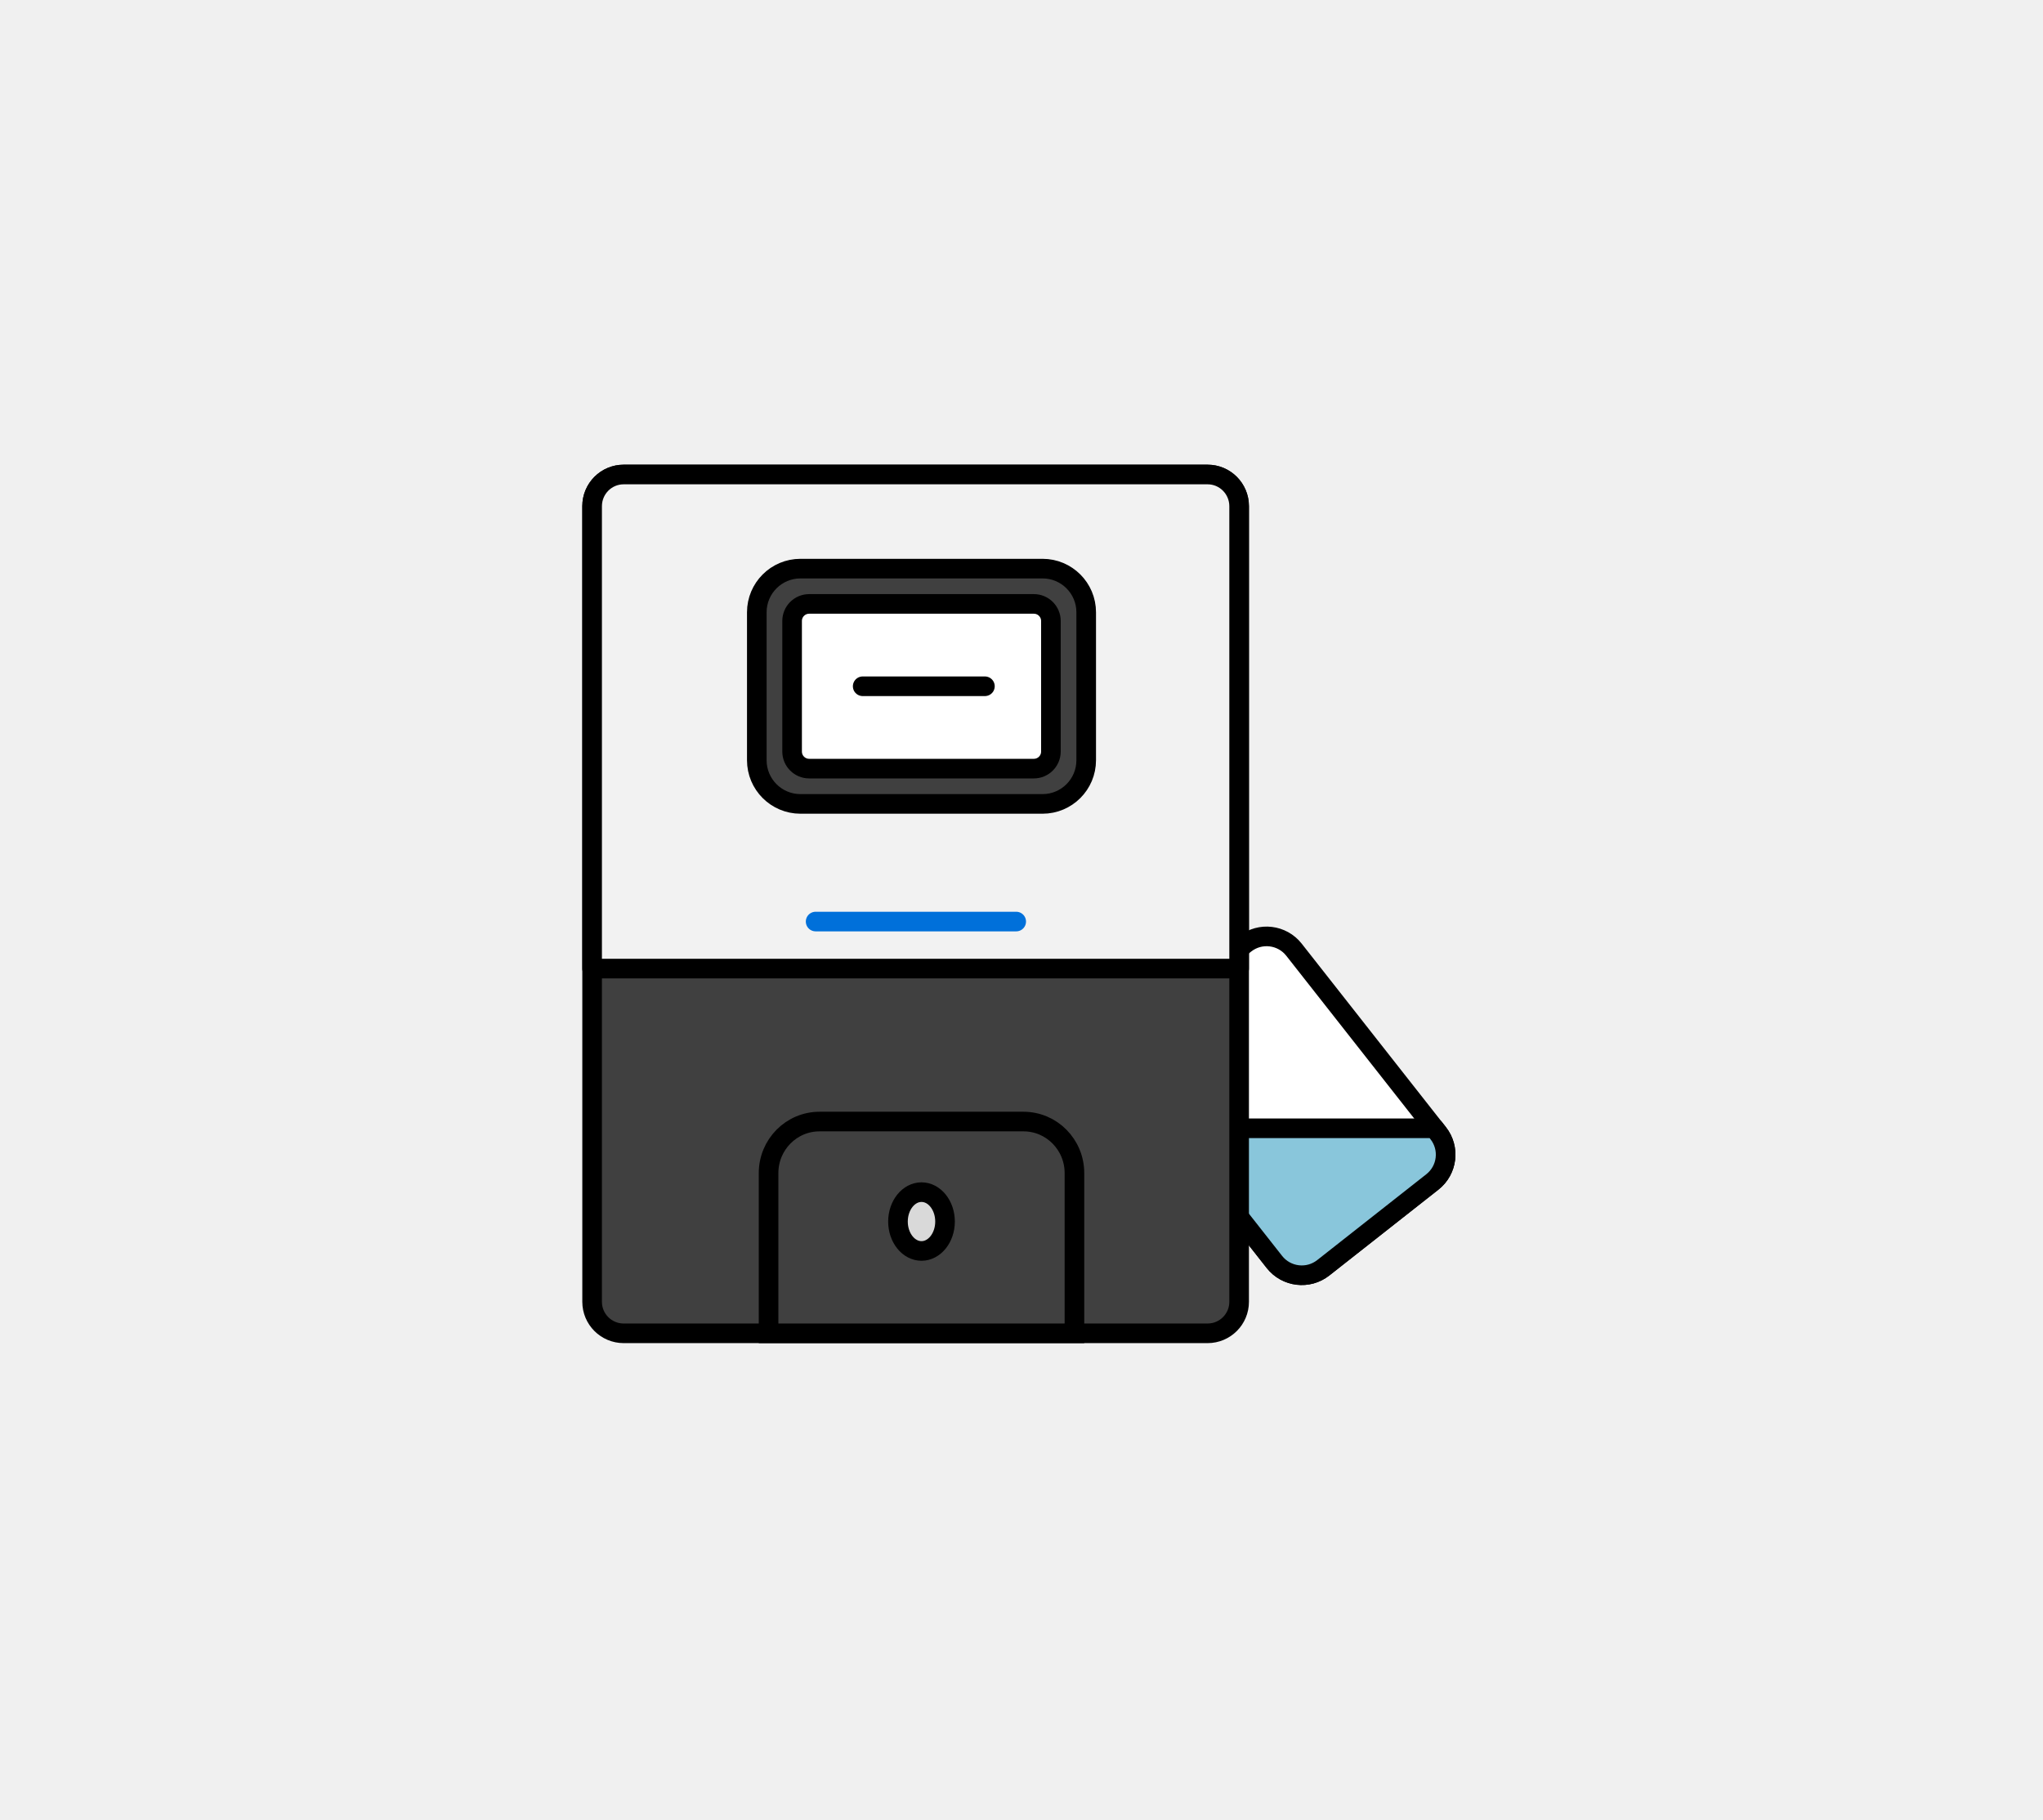
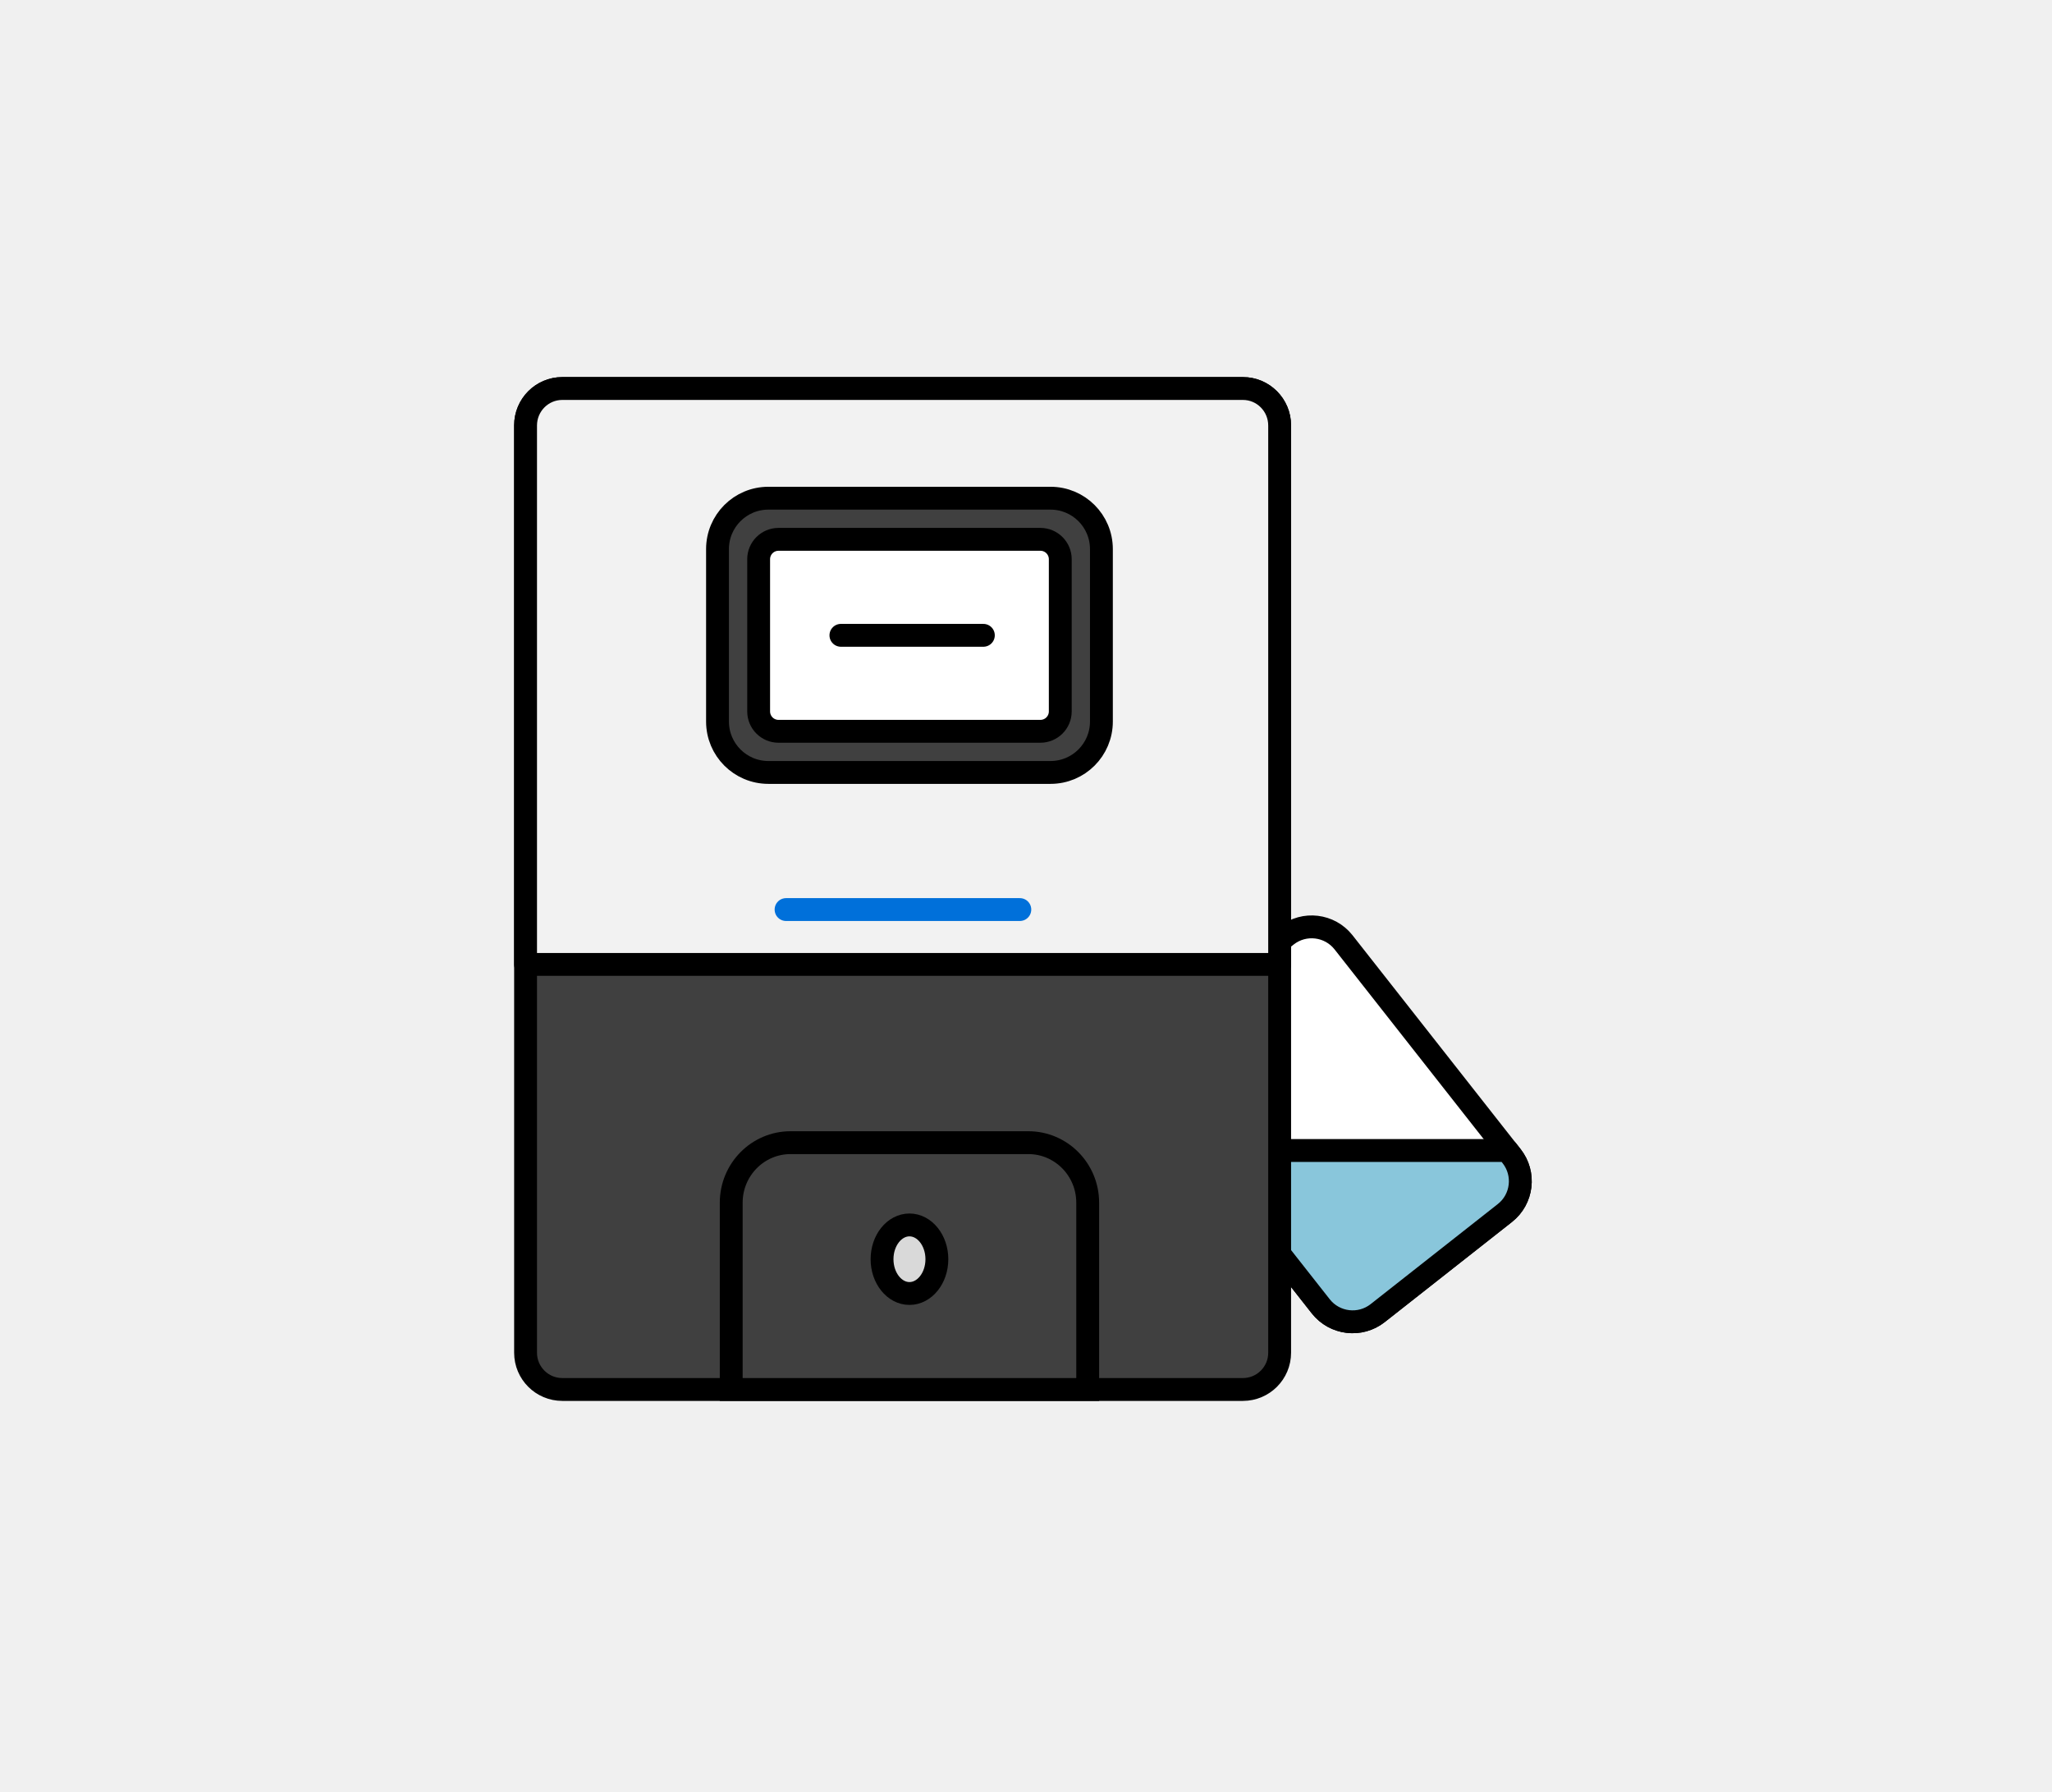
- <svg xmlns="http://www.w3.org/2000/svg" width="130.25px" height="116px" overflow="hidden" viewBox="-37 -29.5 130.25 116">
-   <rect id="bounding-box" x="-37" y="-29.5" width="130.25" height="116" fill="none" pointer-events="all" />
+ <svg xmlns="http://www.w3.org/2000/svg" width="112.25px" height="98px" overflow="hidden" viewBox="-28 -20.5 112.25 98">
+   <rect id="bounding-box" x="-28" y="-20.5" width="112.25" height="98" fill="none" pointer-events="all" />
  <g id="svg_scaling_group" transform="scale(0.7499985)">
    <g transform="translate(-1018 -499)">
      <path d="M1064.73 551.342C1063.72 550.061 1063.95 548.204 1065.23 547.196L1074.51 539.894C1075.79 538.886 1077.65 539.108 1078.66 540.389L1090.92 555.984C1091.93 557.265 1091.71 559.122 1090.43 560.13L1081.15 567.432C1079.87 568.44 1078.01 568.218 1077 566.937Z" stroke="#000000" stroke-width="1.667" stroke-linecap="round" stroke-linejoin="round" stroke-miterlimit="10" fill="#FFFFFF" fill-rule="evenodd" />
      <path d="M1068.06 555.571 1090.6 555.571 1090.92 555.984C1091.93 557.265 1091.71 559.122 1090.43 560.13L1081.15 567.432C1079.87 568.44 1078.01 568.218 1077 566.937Z" stroke="#000000" stroke-width="1.667" stroke-linecap="round" stroke-linejoin="round" stroke-miterlimit="10" fill="#89C6DB" fill-rule="evenodd" />
      <path d="M1019 502.678C1019 501.199 1020.2 500 1021.68 500L1071.32 500C1072.8 500 1074 501.199 1074 502.678L1074 570.321C1074 571.801 1072.8 573 1071.32 573L1021.68 573C1020.2 573 1019 571.801 1019 570.321Z" stroke="#000000" stroke-width="1.667" stroke-miterlimit="8" fill="#404040" fill-rule="evenodd" />
      <path d="M1021.68 500 1071.32 500C1072.8 500 1074 501.208 1074 502.697L1074 542 1019 542 1019 502.697C1019 501.208 1020.2 500 1021.68 500Z" stroke="#000000" stroke-width="1.667" stroke-linecap="round" stroke-linejoin="round" stroke-miterlimit="10" fill="#F2F2F2" fill-rule="evenodd" />
      <path d="M1038.33 555 1055.67 555C1058.06 555 1060 556.96 1060 559.378L1060 573 1034 573 1034 559.378C1034 556.96 1035.94 555 1038.33 555Z" stroke="#000000" stroke-width="1.667" stroke-miterlimit="8" fill="#404040" fill-rule="evenodd" />
      <path d="M1045 563.5C1045 562.119 1045.9 561 1047 561 1048.1 561 1049 562.119 1049 563.5 1049 564.881 1048.1 566 1047 566 1045.9 566 1045 564.881 1045 563.5Z" stroke="#000000" stroke-width="1.667" stroke-miterlimit="8" fill="#D9D9D9" fill-rule="evenodd" />
      <path d="M1033 511.711C1033 509.661 1034.66 508 1036.71 508L1057.29 508C1059.34 508 1061 509.661 1061 511.711L1061 524.289C1061 526.339 1059.34 528 1057.29 528L1036.71 528C1034.66 528 1033 526.339 1033 524.289Z" stroke="#000000" stroke-width="1.667" stroke-miterlimit="8" fill="#404040" fill-rule="evenodd" />
      <path d="M1036 512.45C1036 511.649 1036.65 511 1037.45 511L1056.55 511C1057.35 511 1058 511.649 1058 512.45L1058 523.55C1058 524.351 1057.35 525 1056.55 525L1037.45 525C1036.65 525 1036 524.351 1036 523.55Z" stroke="#000000" stroke-width="1.667" stroke-miterlimit="8" fill="#FFFFFF" fill-rule="evenodd" />
      <path d="M1038 538 1055.05 538" stroke="#0070DA" stroke-width="1.667" stroke-linecap="round" stroke-miterlimit="8" fill="none" fill-rule="evenodd" />
      <path d="M1042 518 1052.39 518" stroke="#000000" stroke-width="1.667" stroke-linecap="round" stroke-miterlimit="8" fill="none" fill-rule="evenodd" />
    </g>
  </g>
</svg>
